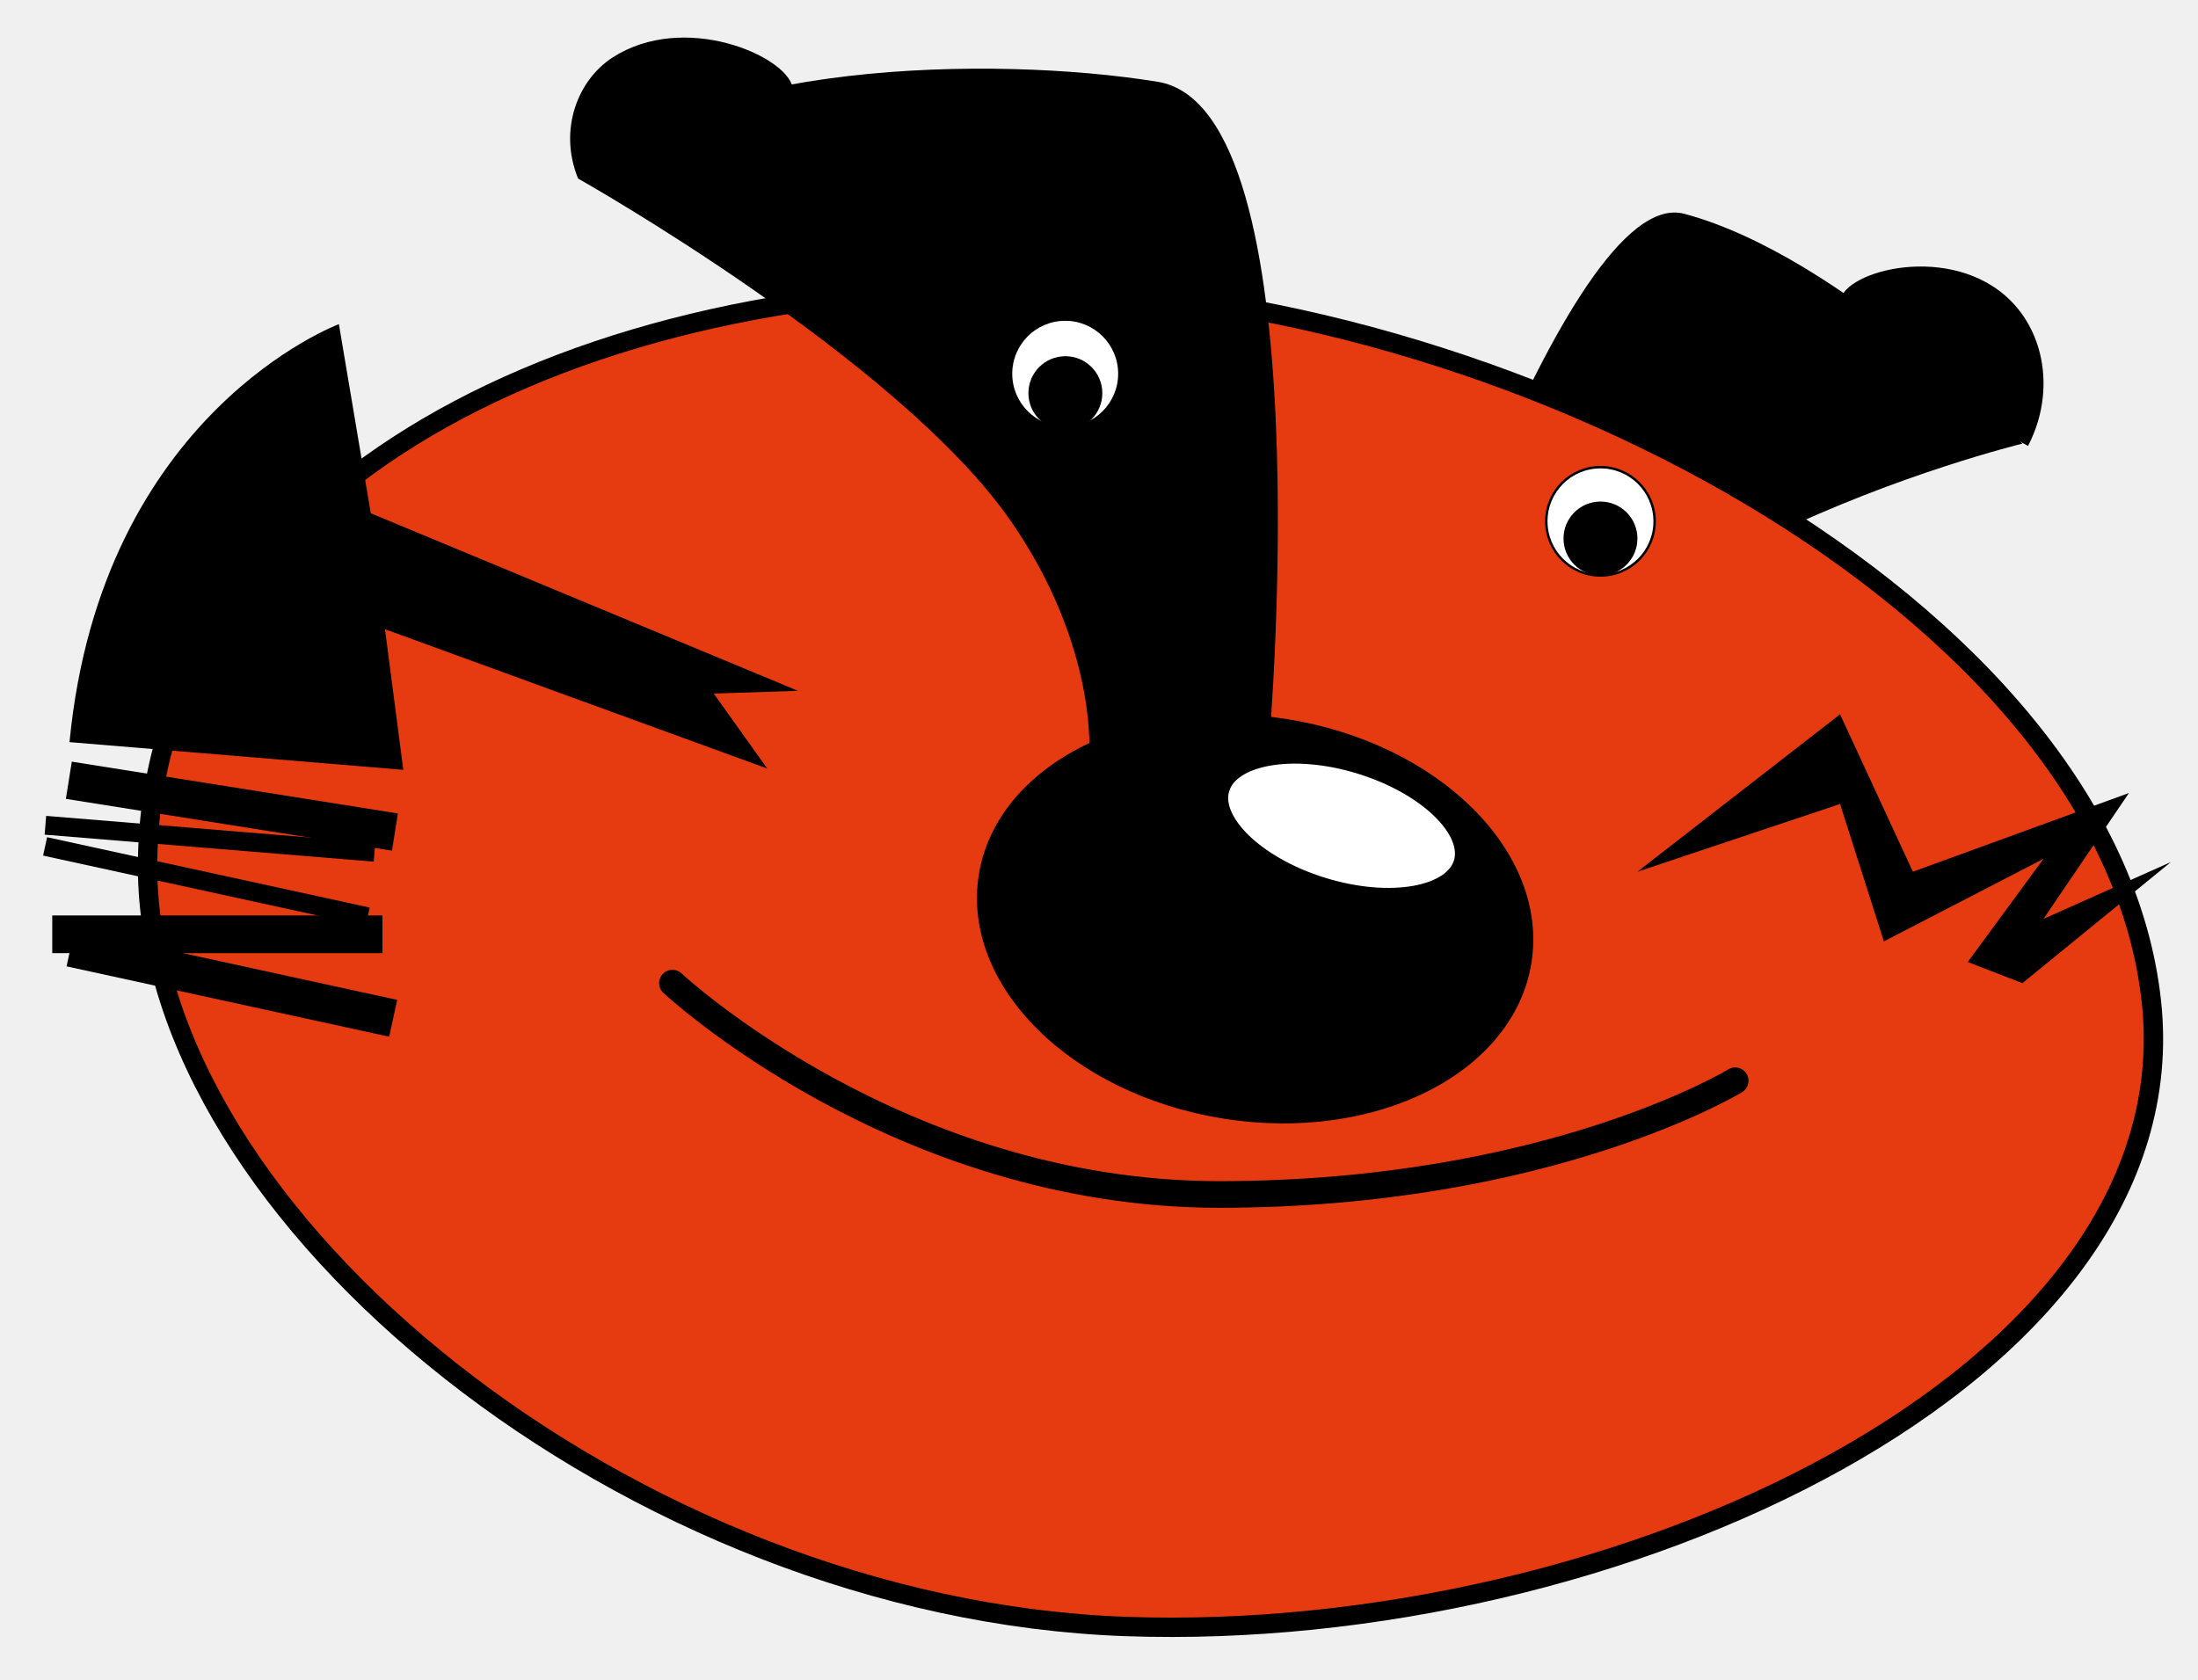
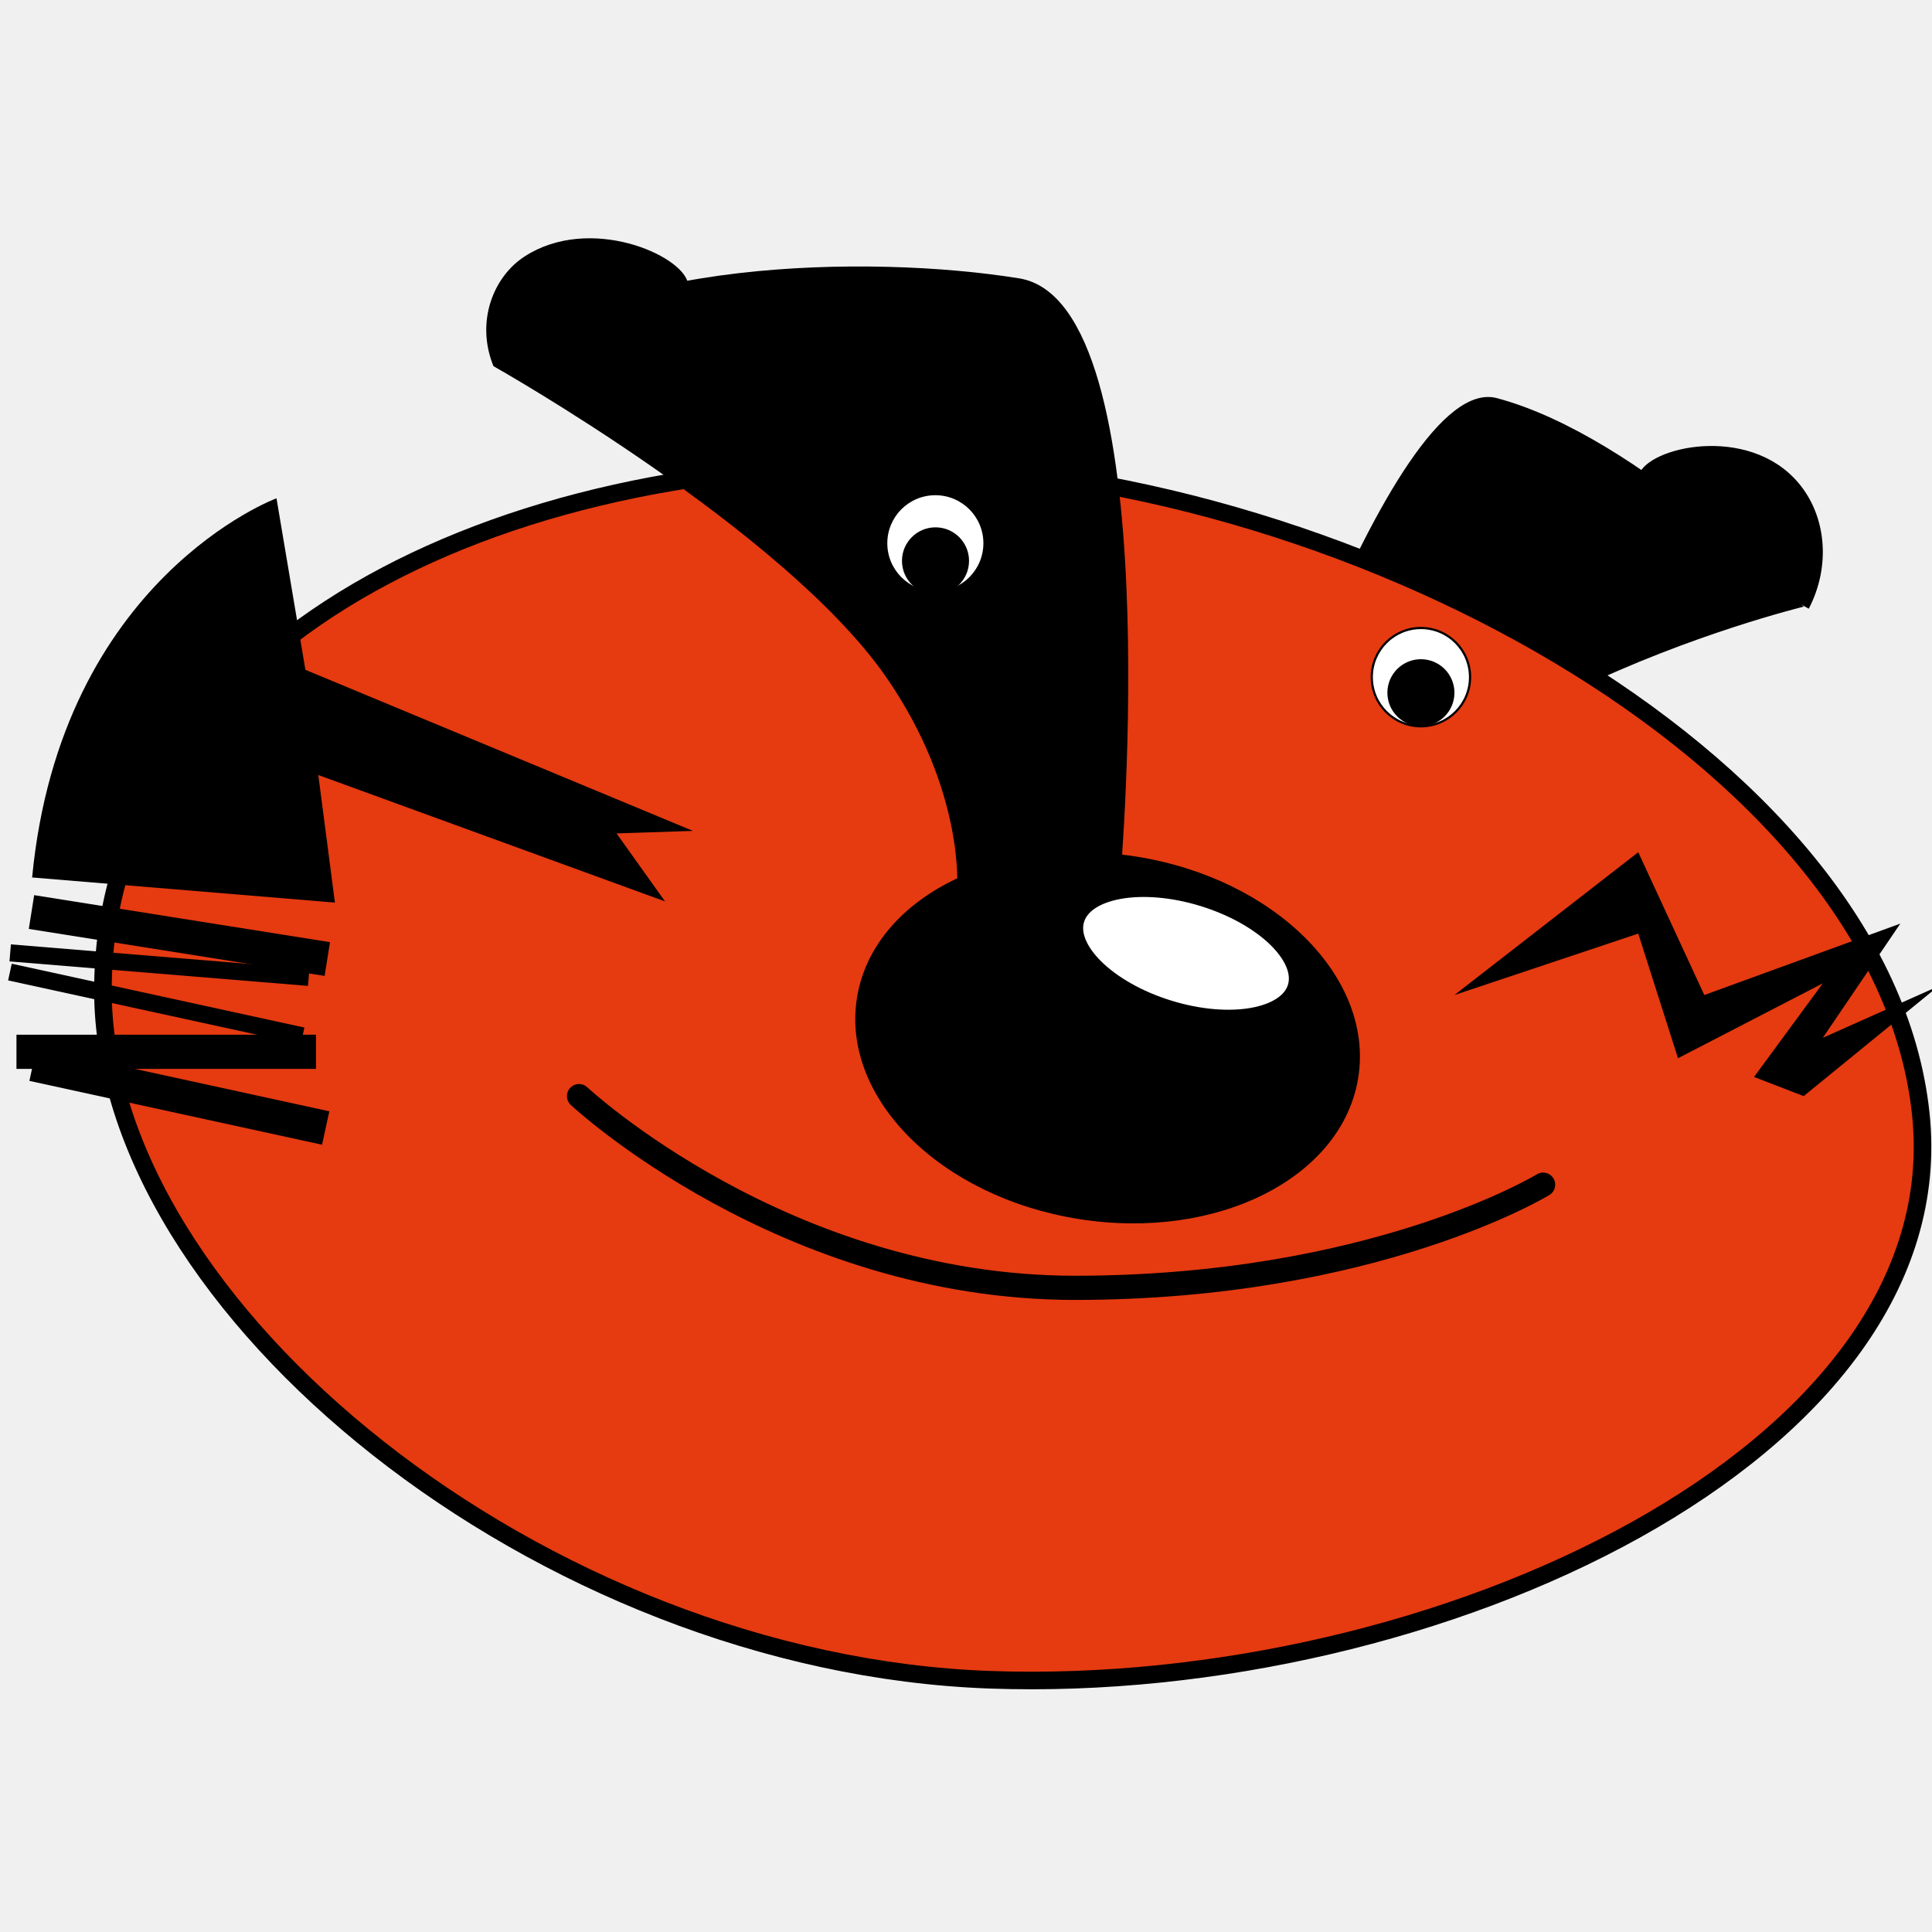
- <svg xmlns="http://www.w3.org/2000/svg" version="1.1" id="Calque_1" x="0px" y="0px" viewBox="0 0 906.89 693" style="enable-background:new 0 0 906.89 693;" xml:space="preserve">
+ <svg xmlns="http://www.w3.org/2000/svg" version="1.1" id="Calque_1" x="0px" y="0px" viewBox="0 0 878.74 878.74" style="enable-background:new 0 0 878.74 878.74;" xml:space="preserve">
  <style type="text/css">
	.st0{fill:#E63A11;stroke:#000000;stroke-width:8;stroke-miterlimit:10;}
	.st1{fill:none;}
	.st2{fill:#FFFFFF;stroke:#000000;stroke-miterlimit:10;}
	.st3{fill:none;stroke:#000000;stroke-width:11;stroke-linecap:round;stroke-miterlimit:10;}
	.st4{fill:#FFFFFF;stroke:#000000;stroke-width:11;stroke-linecap:round;stroke-miterlimit:10;}
</style>
-   <path d="M571.58,311.73c0,0,74.27-236.64,123.37-223.51c65.36,17.47,139.49,94.84,139.49,94.84s-204.17,49.6-220.89,156.9  L571.58,311.73z" />
-   <path d="M238.51,73.67c-8.24-20.3,0-40.77,14.26-49.96c29.44-18.98,71.43-0.81,74.21,12.17C328.85,44.62,307.63,44.51,238.51,73.67z  " />
-   <path d="M836.76,183.99c10.12-19.43,8.04-42.37-4.91-57.47c-22.81-26.59-68.34-16.08-72.34-3.42  C756.82,131.63,770.69,148.43,836.76,183.99z" />
-   <path class="st0" d="M887.69,413.56c16.51,154.44-221.01,264.71-423.1,257.59c-204.35-7.21-403.7-169.05-403.7-313.49  s155.83-239.34,358.04-239.34S870.28,250.68,887.69,413.56z" />
-   <polygon points="675.6,359.7 759.2,294.75 789.25,359.7 878.4,327.22 843.15,379.16 895.7,355.71 834.44,405.68 811.87,396.96   843.15,354.38 777.28,388.45 759.2,331.76 " />
-   <path d="M28.68,306.23l137.72,11.43l-7.55-58.02l157.7,57.48l-22.06-30.93l34.74-1.14l-176.25-73.26l-13.15-78.03  C139.83,133.76,41.77,170.11,28.68,306.23" />
-   <rect x="27.55" y="324.88" transform="matrix(0.9876 0.1569 -0.1569 0.9876 53.385 -10.8911)" width="136.24" height="15.55" />
-   <rect x="21.56" y="377.75" width="136.24" height="15.55" />
-   <rect x="27.55" y="397.91" transform="matrix(0.977 0.2131 -0.2131 0.977 88.6549 -11.0687)" width="136.24" height="15.55" />
-   <rect x="18.49" y="342.24" transform="matrix(0.9966 0.0818 -0.0818 0.9966 28.6182 -5.9275)" width="136.24" height="7.77" />
-   <rect x="17.04" y="359.9" transform="matrix(0.977 0.2131 -0.2131 0.977 79.4854 -9.7926)" width="136.24" height="7.77" />
-   <path d="M238.51,73.67c0,0,132.33,74.54,178.63,141.45c36.06,52.11,32.24,96.62,32.24,96.62s42.92-11.34,74.31-5.8  c0,0,22.57-261.09-46.04-272.2S284.68,25.35,238.51,73.67z" />
-   <ellipse transform="matrix(0.1569 -0.9876 0.9876 0.1569 62.1448 831.1093)" cx="517.87" cy="379.16" rx="83.46" ry="115.44" />
-   <line class="st1" x1="297.8" y1="412.93" x2="701.2" y2="500.92" />
-   <circle class="st2" cx="439.5" cy="154.22" r="22.35" />
-   <circle class="st2" cx="660.35" cy="215.12" r="22.35" />
-   <circle cx="439.57" cy="162.23" r="15.25" />
-   <circle cx="660.35" cy="222.21" r="15.25" />
-   <path class="st3" d="M277.44,405.68c0,0,93.4,87.31,225.88,87.2c135.94-0.12,212.61-46.92,212.61-46.92" />
-   <ellipse transform="matrix(0.2946 -0.9556 0.9556 0.2946 64.8631 769.3171)" class="st4" cx="553.53" cy="340.72" rx="28.01" ry="54.02" />
+   <path d="M557.51,404.6c0,0,74.27-236.64,123.37-223.51c65.36,17.47,139.49,94.84,139.49,94.84s-204.17,49.6-220.89,156.9  L557.51,404.6z" />
+   <path d="M224.44,166.54c-8.24-20.3,0-40.77,14.26-49.96c29.44-18.98,71.43-0.81,74.21,12.17  C314.78,137.49,293.56,137.38,224.44,166.54z" />
+   <path d="M822.69,276.86c10.12-19.43,8.04-42.37-4.91-57.47c-22.81-26.59-68.34-16.08-72.34-3.42  C742.75,224.5,756.62,241.3,822.69,276.86z" />
+   <path class="st0" d="M873.62,506.43c16.51,154.44-221.01,264.71-423.1,257.59c-204.35-7.21-403.7-169.05-403.7-313.49  s155.83-239.34,358.04-239.34S856.21,343.55,873.62,506.43z" />
+   <polygon points="661.53,452.57 745.13,387.62 775.18,452.57 864.33,420.09 829.08,472.03 881.63,448.58 820.37,498.55 797.8,489.83   829.08,447.25 763.21,481.32 745.13,424.63 " />
+   <path d="M14.61,399.1l137.72,11.43l-7.55-58.02l157.7,57.48l-22.06-30.93l34.74-1.14l-176.25-73.26l-13.15-78.03  C125.76,226.63,27.7,262.98,14.61,399.1" />
+   <rect x="73.83" y="357.4" transform="matrix(0.1569 -0.9876 0.9876 0.1569 -351.4522 439.3441)" width="15.55" height="136.24" />
+   <rect x="7.49" y="470.62" width="136.24" height="15.55" />
+   <rect x="73.82" y="430.42" transform="matrix(0.2131 -0.977 0.977 0.2131 -422.8818 472.0239)" width="15.55" height="136.24" />
+   <rect x="68.66" y="370.86" transform="matrix(0.0818 -0.9966 0.9966 0.0818 -370.8929 475.368)" width="7.77" height="136.23" />
+   <rect x="67.2" y="388.52" transform="matrix(0.2131 -0.977 0.977 0.2131 -390.2137 428.7856)" width="7.77" height="136.24" />
+   <path d="M224.44,166.54c0,0,132.33,74.54,178.63,141.45c36.06,52.11,32.24,96.62,32.24,96.62s42.92-11.34,74.31-5.8  c0,0,22.57-261.09-46.04-272.2S270.61,118.22,224.44,166.54z" />
+   <ellipse transform="matrix(0.1569 -0.9876 0.9876 0.1569 -41.4371 895.5023)" cx="503.78" cy="472.02" rx="83.46" ry="115.44" />
+   <line class="st1" x1="283.73" y1="505.8" x2="687.13" y2="593.79" />
+   <circle class="st2" cx="425.43" cy="247.09" r="22.35" />
+   <circle class="st2" cx="646.28" cy="307.99" r="22.35" />
+   <circle cx="425.5" cy="255.1" r="15.25" />
+   <circle cx="646.28" cy="315.08" r="15.25" />
+   <path class="st3" d="M263.37,498.55c0,0,93.4,87.31,225.88,87.2c135.94-0.12,212.61-46.92,212.61-46.92" />
+   <ellipse transform="matrix(0.2946 -0.9556 0.9556 0.2946 -33.8408 821.3746)" class="st4" cx="539.45" cy="433.61" rx="28.01" ry="54.02" />
</svg>
